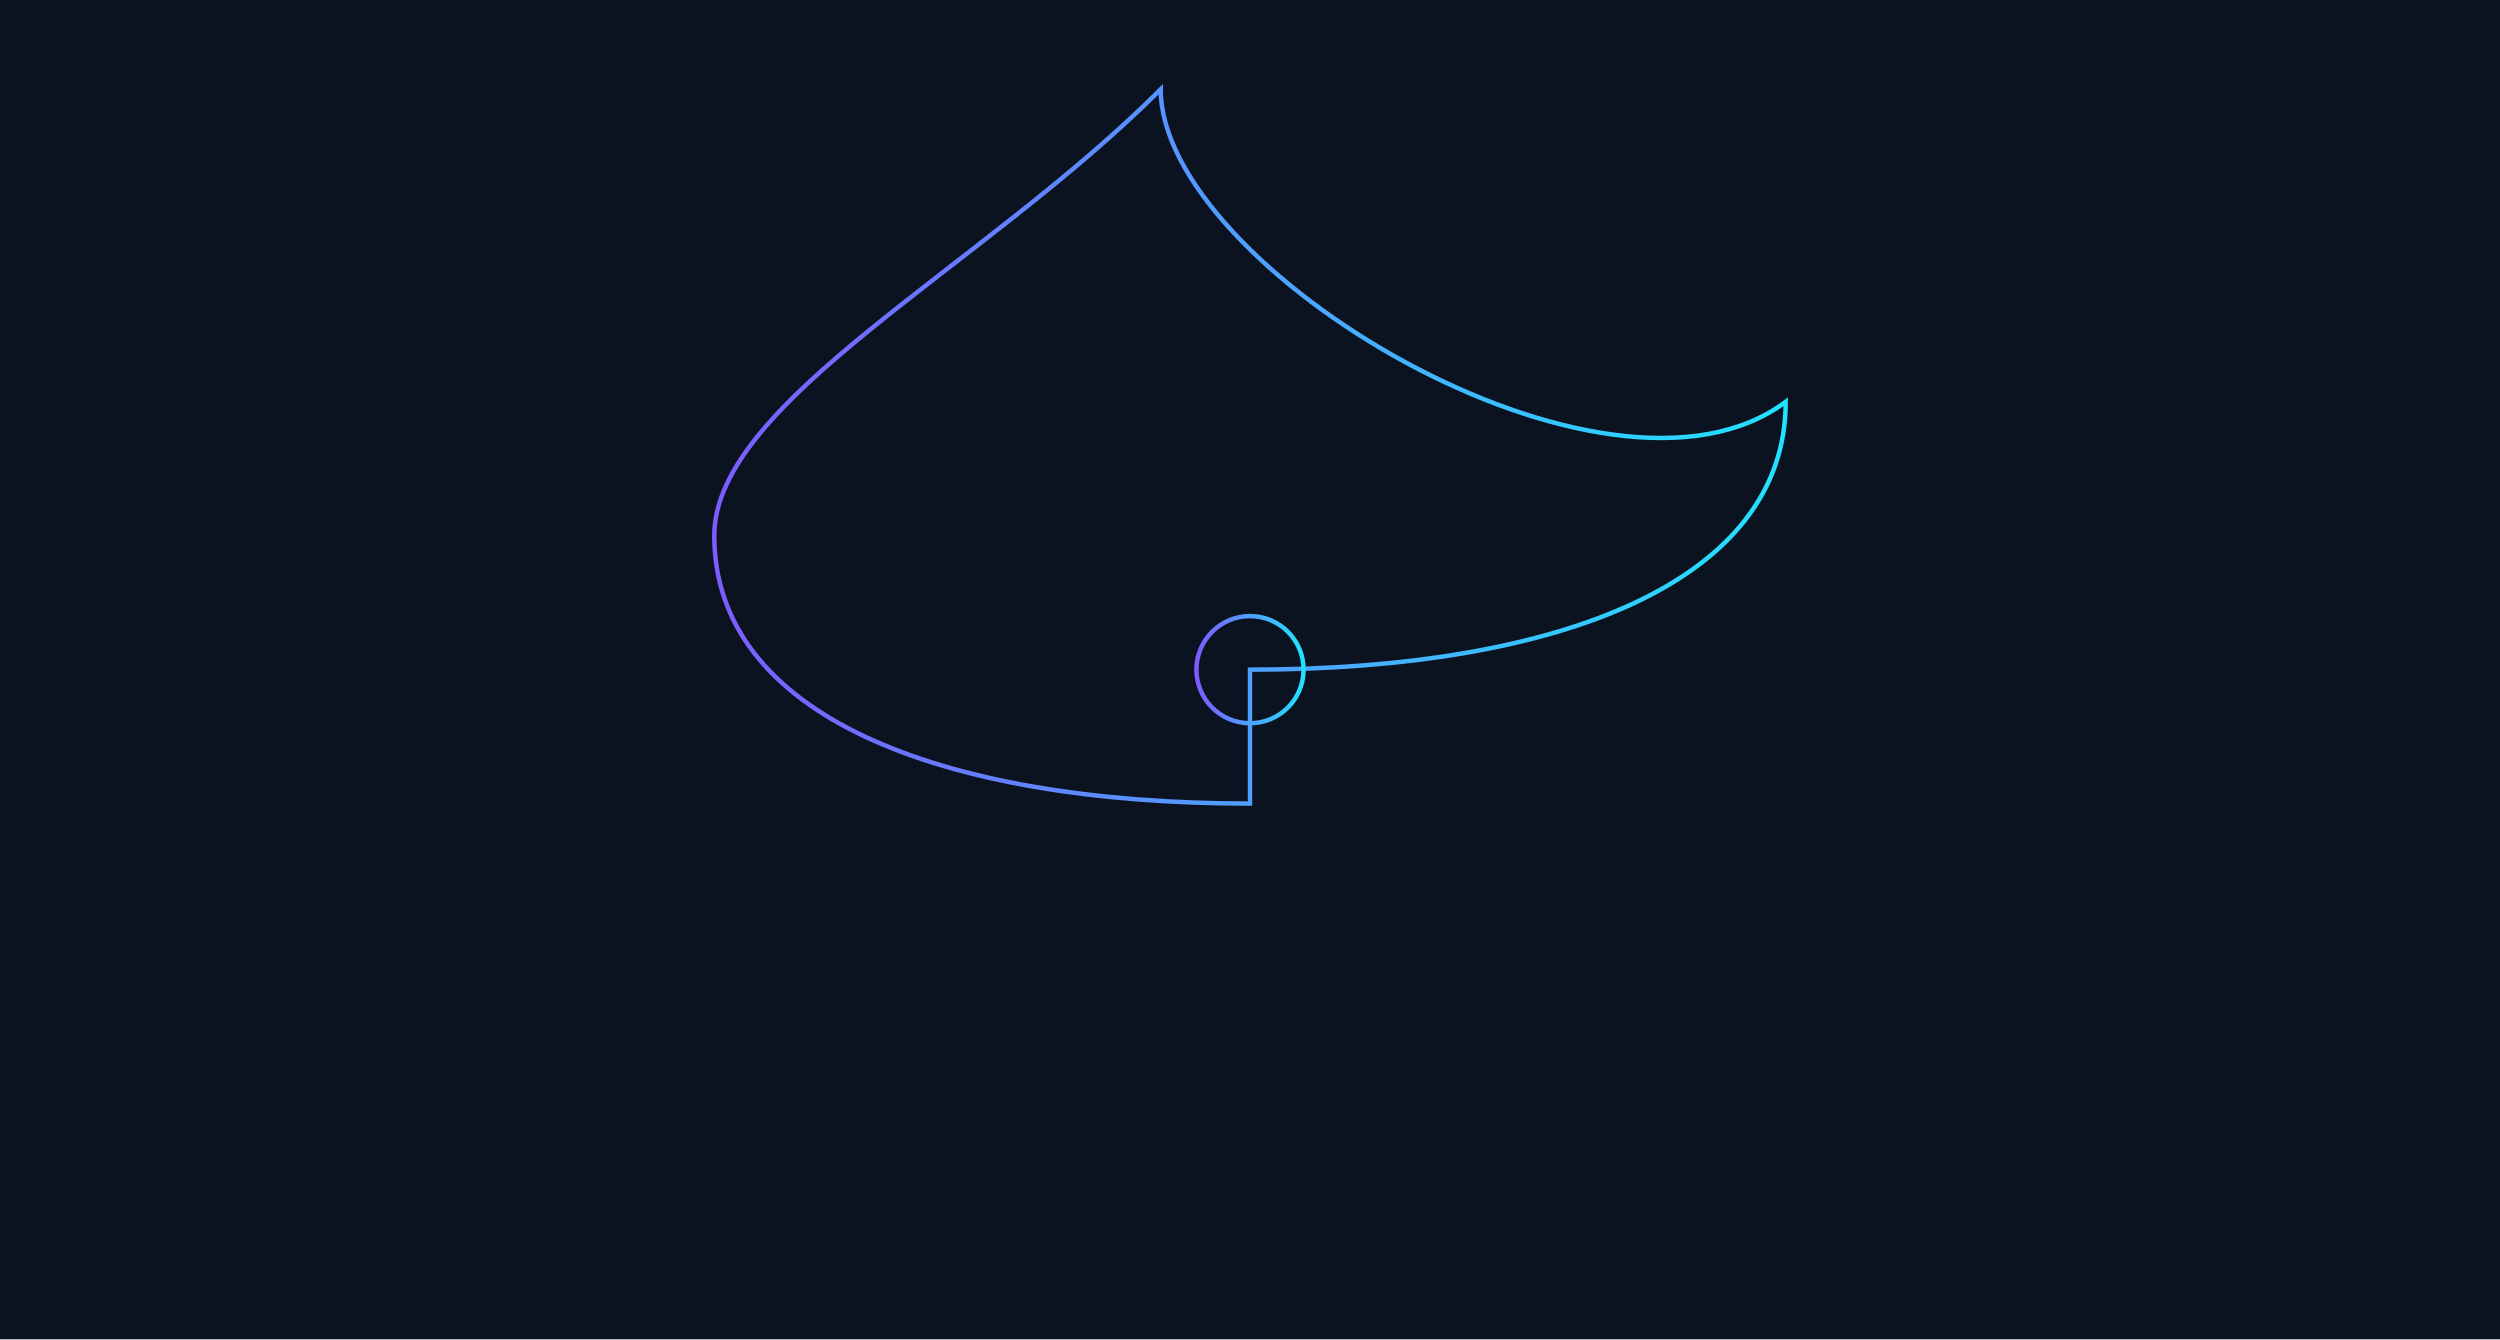
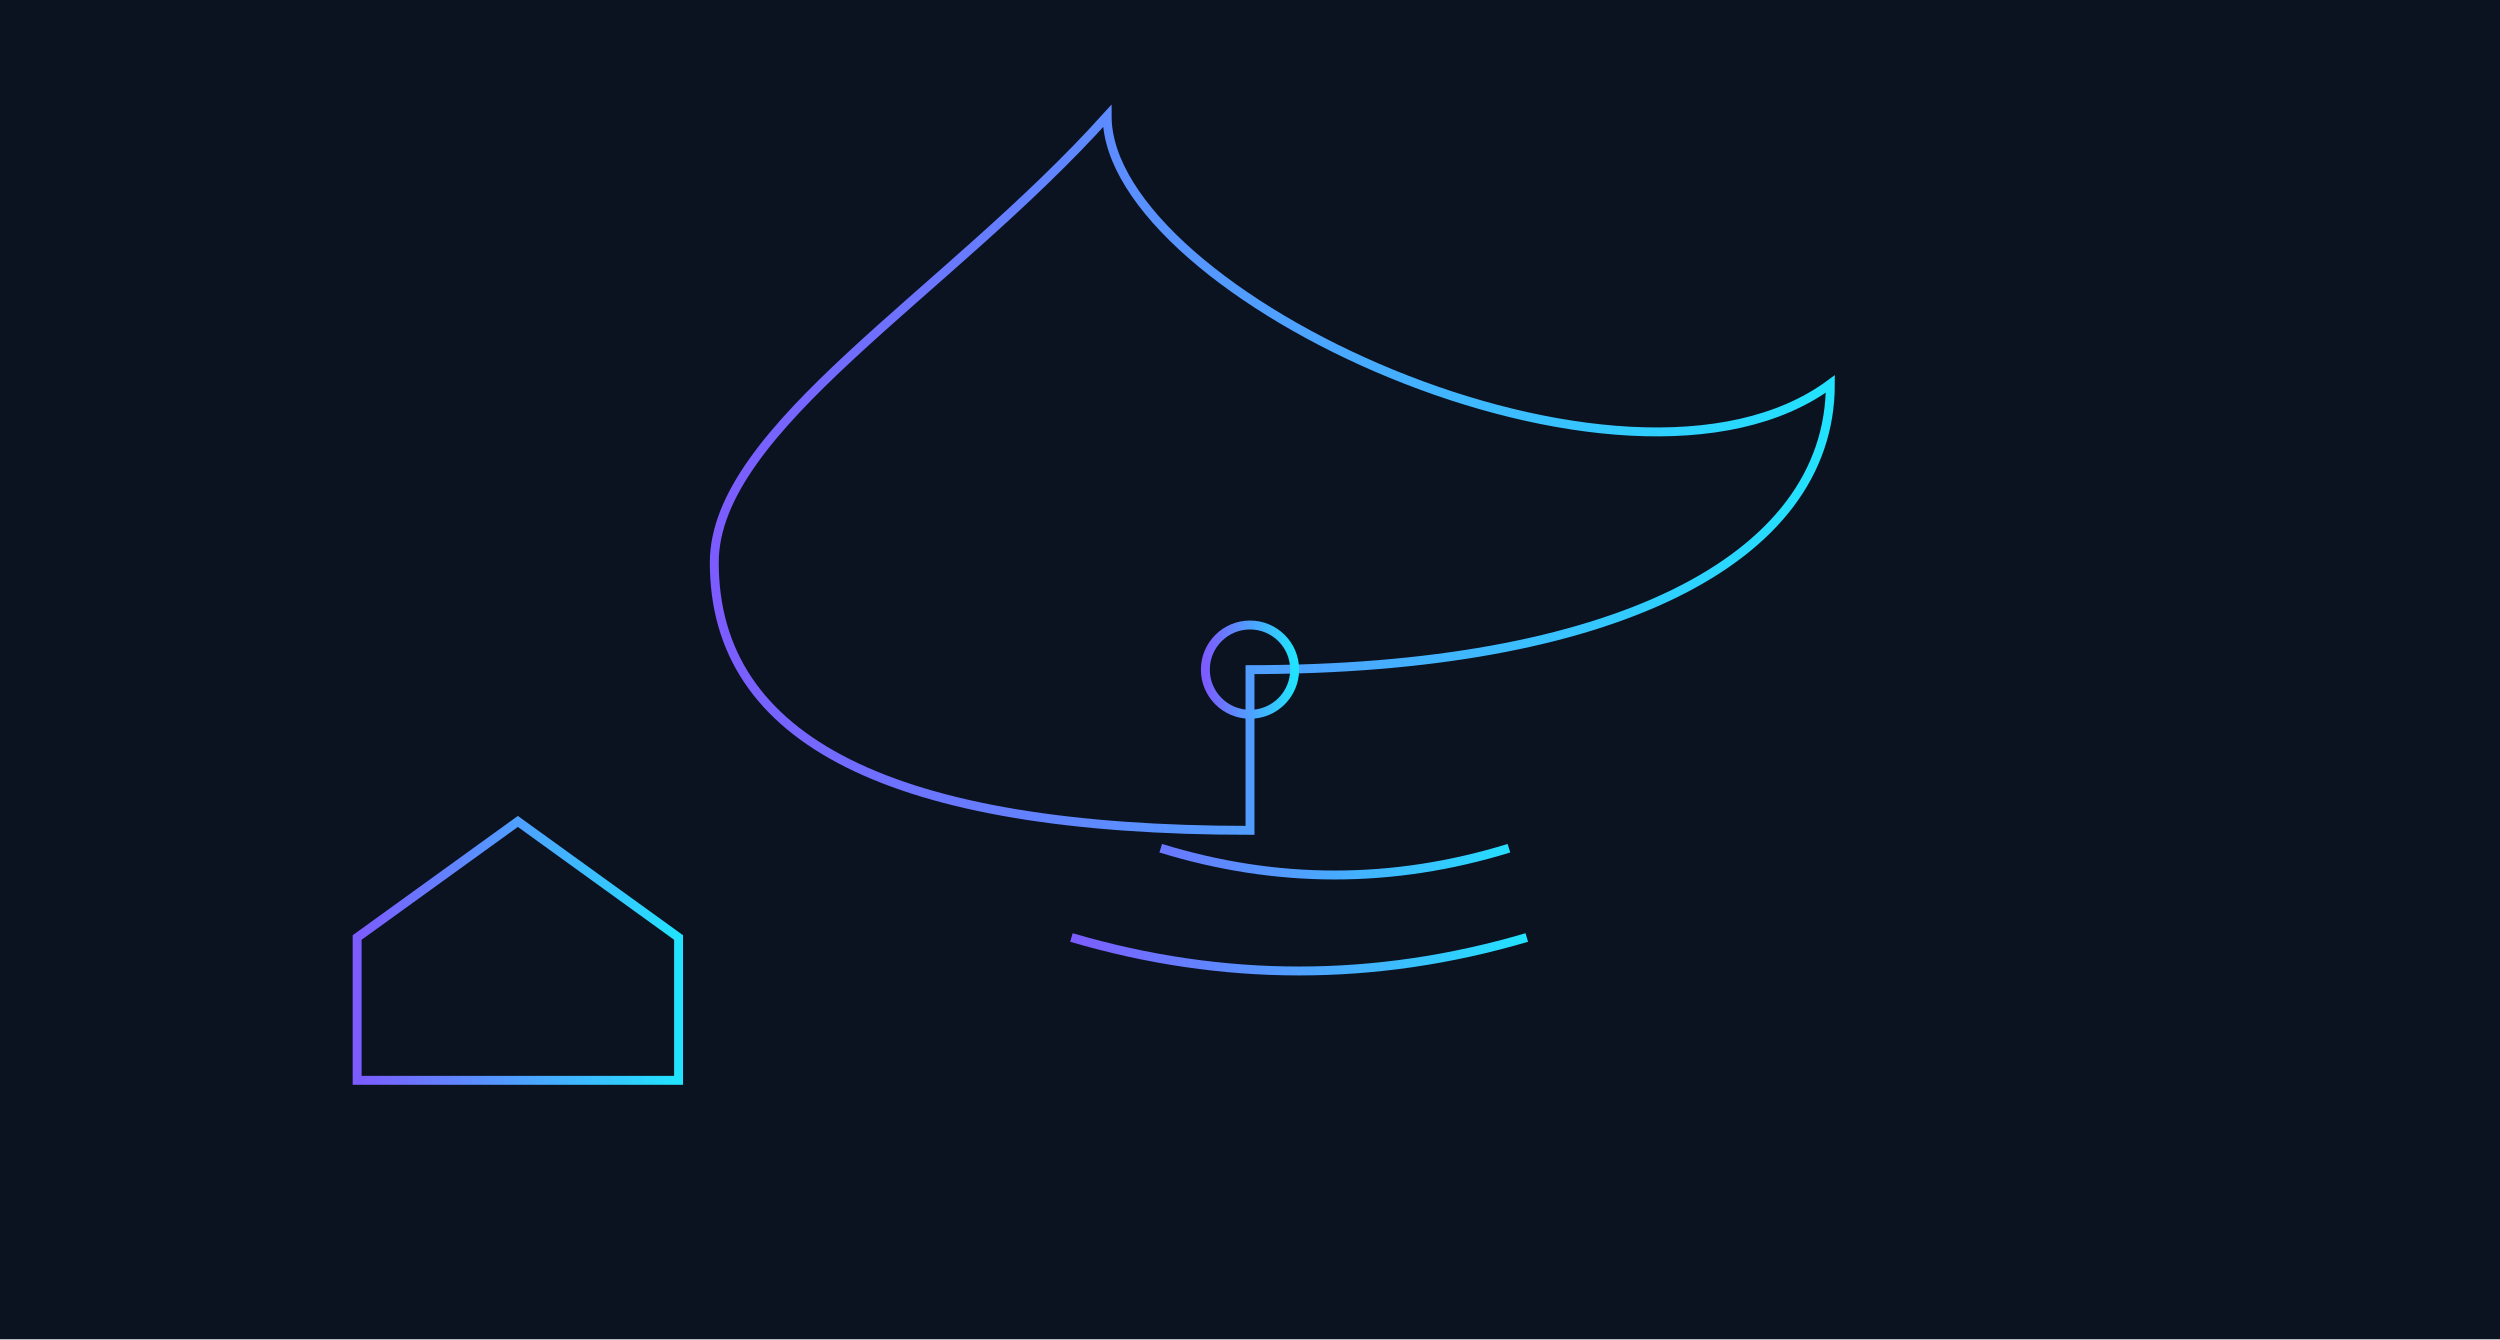
- <svg xmlns="http://www.w3.org/2000/svg" viewBox="0 0 560 300" role="img" aria-label="Cyclones illustration placeholder">
+ <svg xmlns="http://www.w3.org/2000/svg" viewBox="0 0 560 300" role="img" aria-label="Cyclone response illustration">
  <defs>
    <linearGradient id="g" x1="0" x2="1">
      <stop offset="0%" stop-color="#7c5cff" />
      <stop offset="100%" stop-color="#22e3ff" />
    </linearGradient>
  </defs>
  <rect width="100%" height="100%" fill="#0b1220" />
-   <g fill="none" stroke="url(#g)">
-     <path d="M280 150c70 0 120-20 120-60C360 120 260 60 260 20 220 60 160 90 160 120c0 40 50 60 120 60z" />
-     <circle cx="280" cy="150" r="12" />
+   <g fill="none" stroke="url(#g)" stroke-width="2">
+     <path d="M280 150c80 0 130-24 130-64C364 120 248 66 248 26 212 66 160 96 160 126c0 40 40 60 120 60z" />
+     <circle cx="280" cy="150" r="10" />
+   </g>
+   <g fill="none" stroke="url(#g)" stroke-width="2">
+     <path d="M80 210l36-26 36 26v32H80z" />
+     <path d="M260 190c26 8 52 8 78 0M240 210c34 10 68 10 102 0" />
  </g>
</svg>
